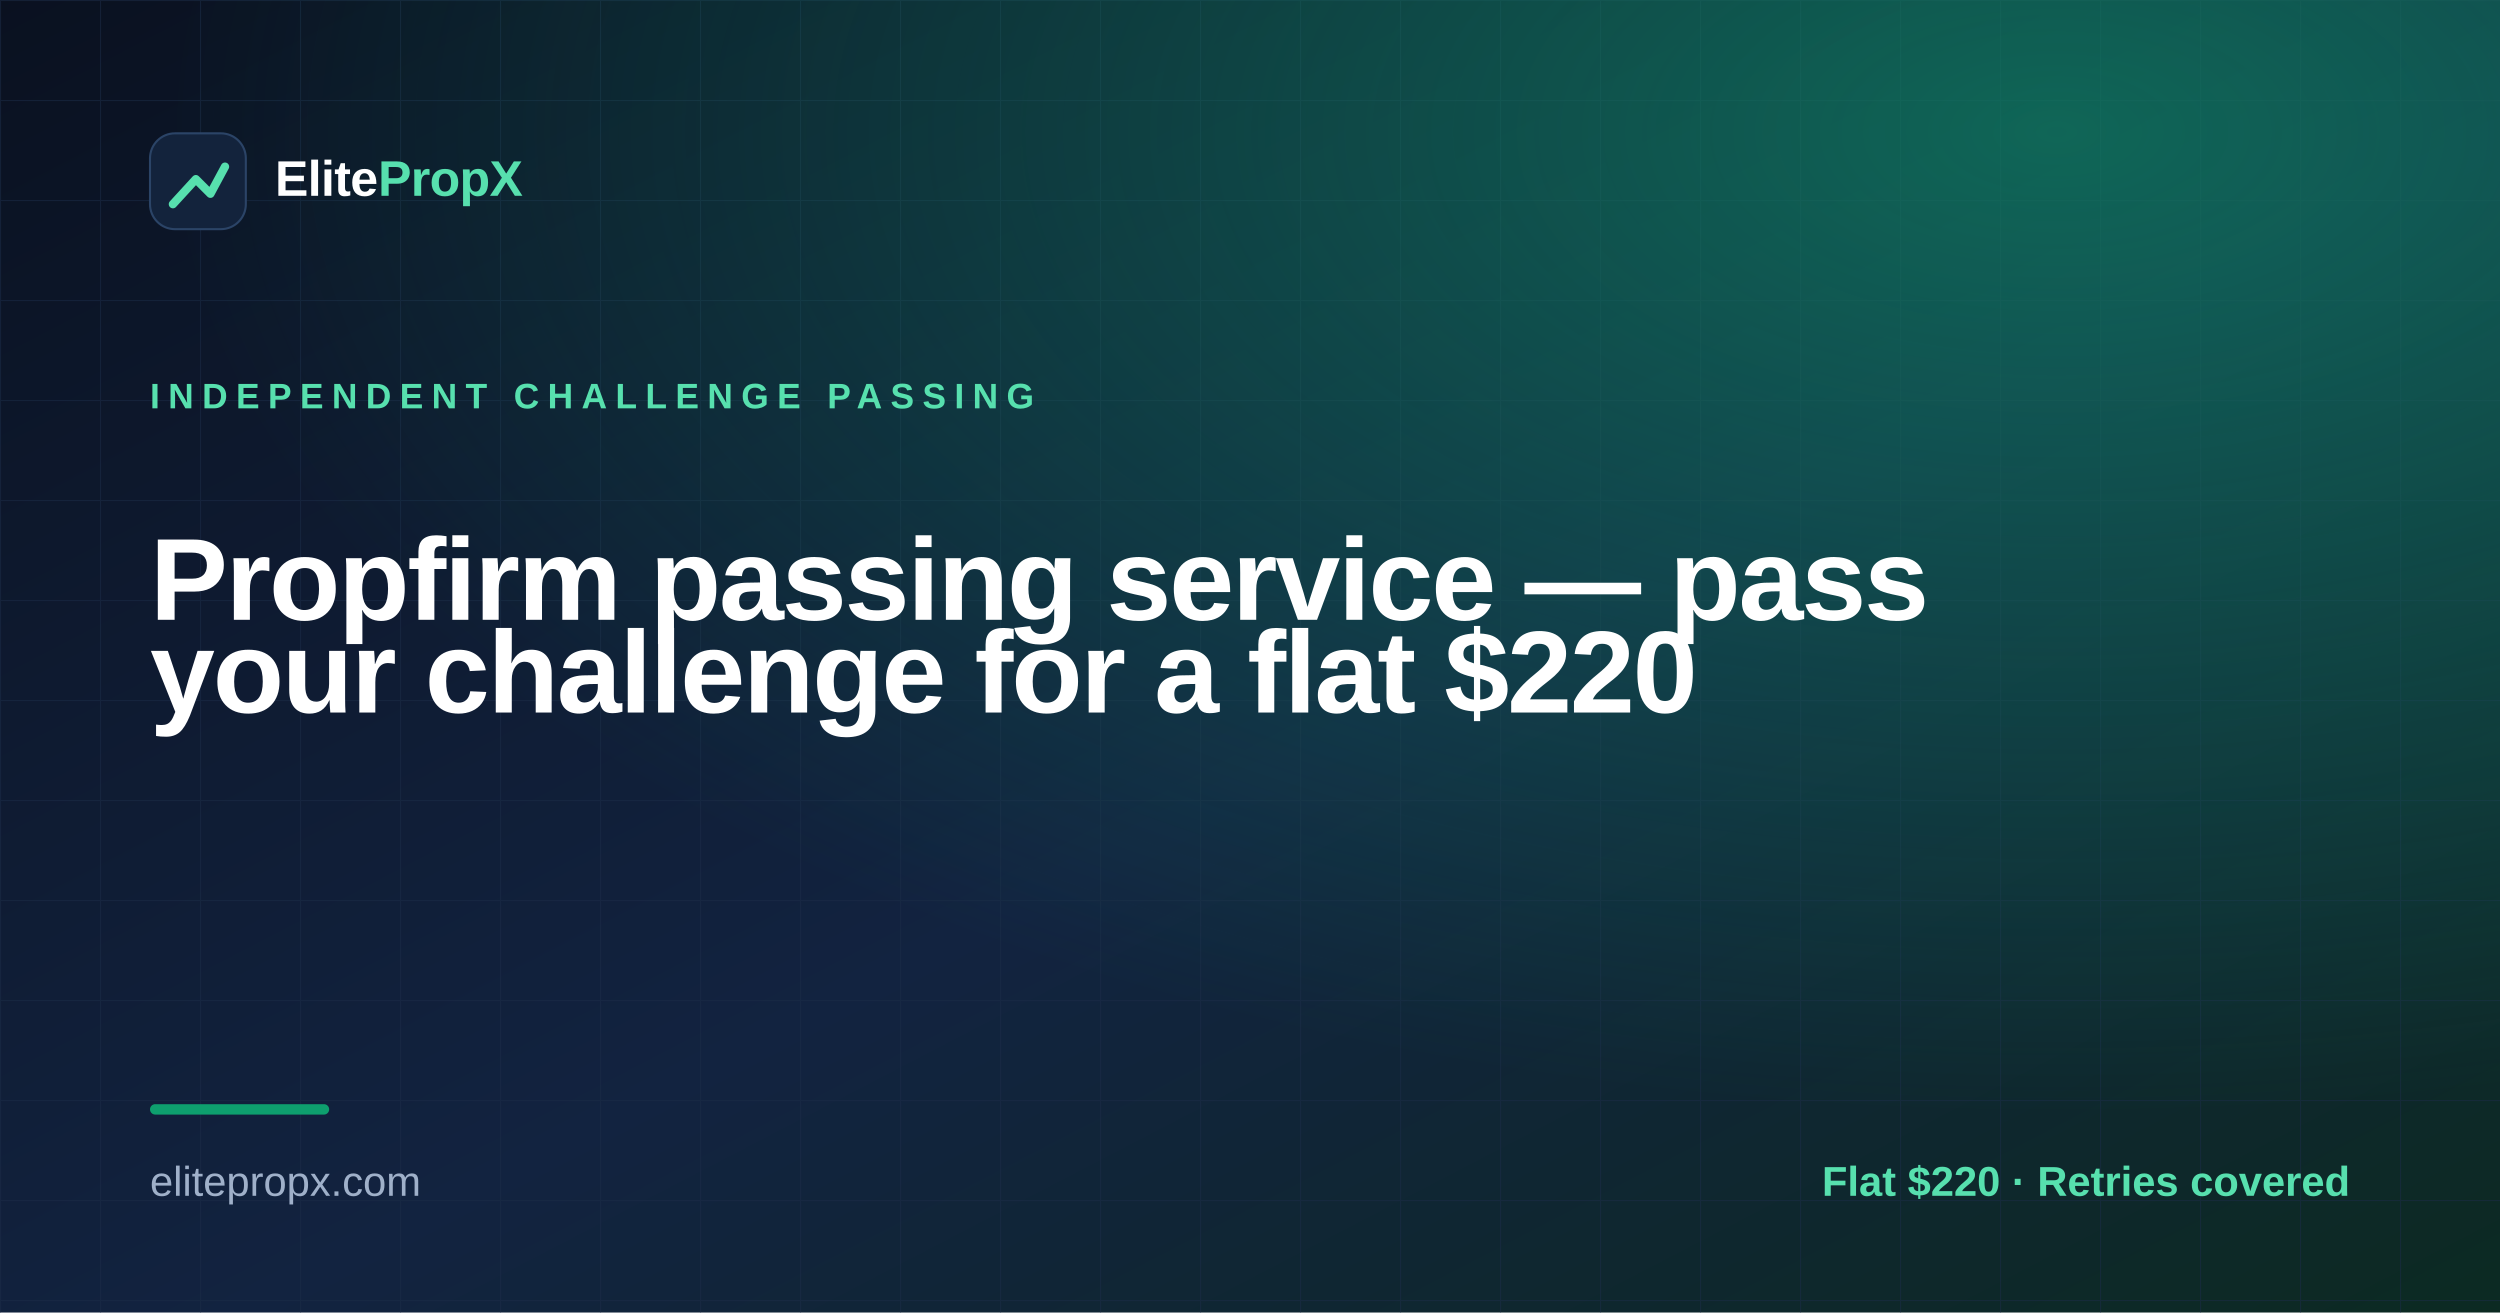
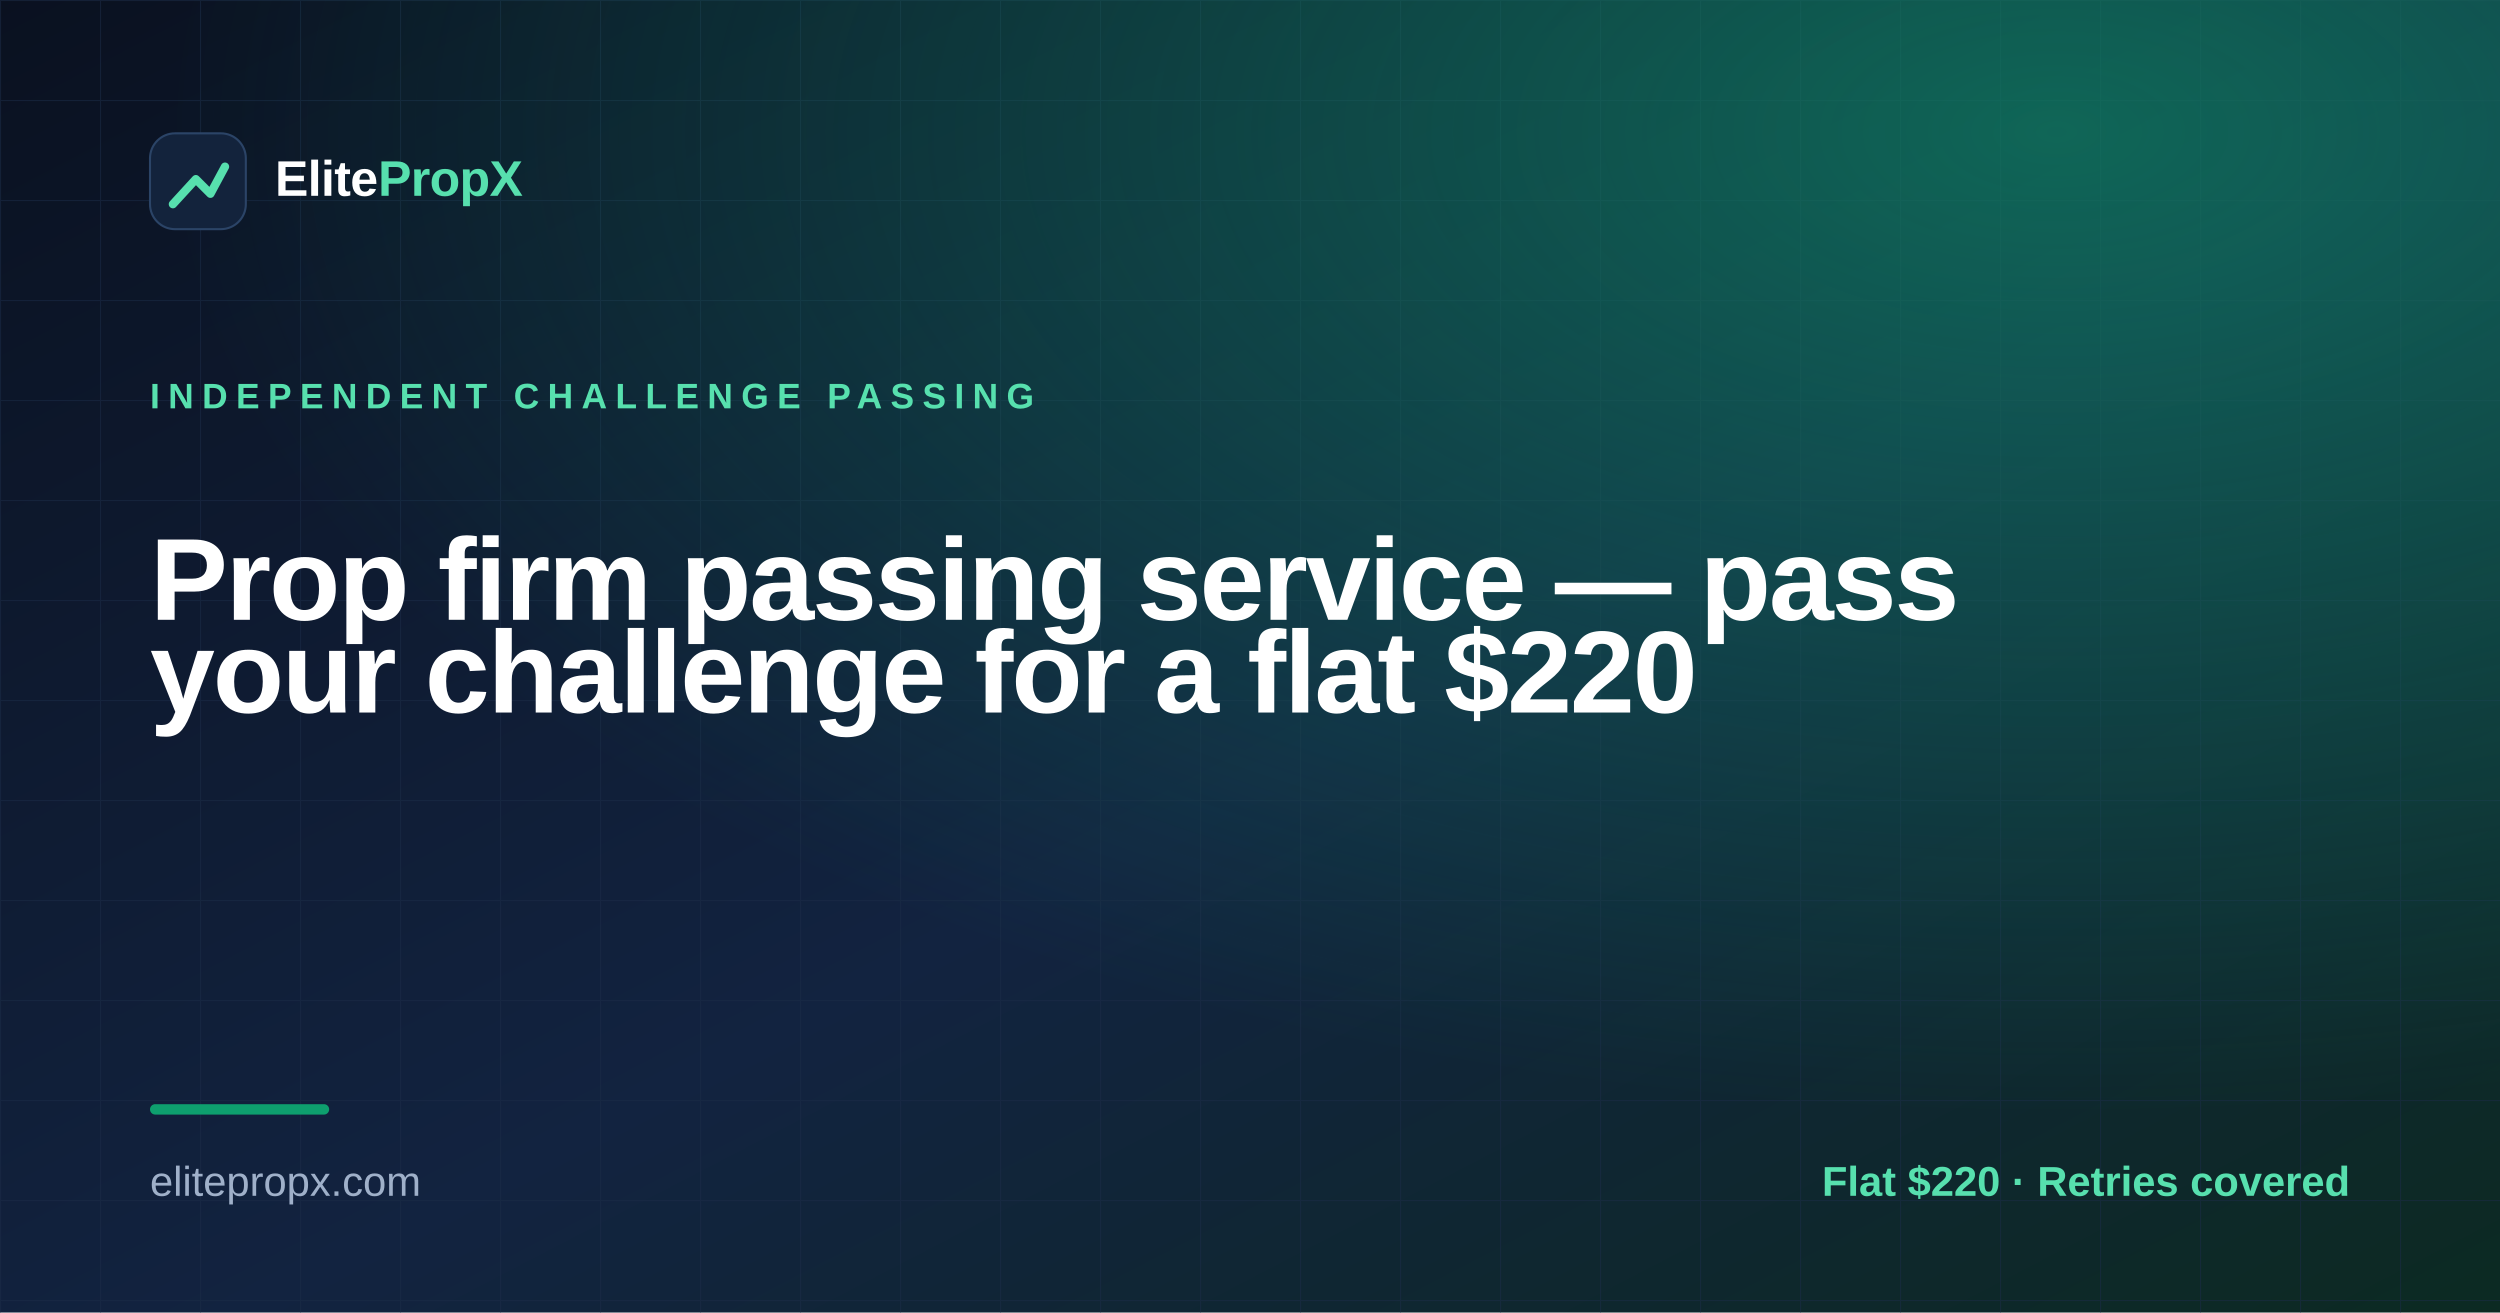
- <svg xmlns="http://www.w3.org/2000/svg" width="1200" height="630" viewBox="0 0 1200 630" role="img" aria-label="Propfirm passing service — pass your challenge for a flat $220" font-family="Arial, Helvetica, 'Segoe UI', sans-serif">
+ <svg xmlns="http://www.w3.org/2000/svg" width="1200" height="630" viewBox="0 0 1200 630" role="img" aria-label="Prop firm passing service — pass your challenge for a flat $220" font-family="Arial, Helvetica, 'Segoe UI', sans-serif">
  <defs>
    <linearGradient id="bg" x1="0" y1="0" x2="1" y2="1">
      <stop offset="0" stop-color="#0a1120" />
      <stop offset="0.55" stop-color="#122340" />
      <stop offset="1" stop-color="#0c2a22" />
    </linearGradient>
    <radialGradient id="glow" cx="0.82" cy="0.1" r="0.75">
      <stop offset="0" stop-color="#0e9f6e" stop-opacity="0.55" />
      <stop offset="1" stop-color="#0e9f6e" stop-opacity="0" />
    </radialGradient>
    <pattern id="ogg" width="48" height="48" patternUnits="userSpaceOnUse">
      <path d="M 48 0 L 0 0 0 48" fill="none" stroke="#1b2c47" stroke-width="1" />
    </pattern>
  </defs>
  <rect width="1200" height="630" fill="url(#bg)" />
  <rect width="1200" height="630" fill="url(#ogg)" opacity="0.55" />
  <rect width="1200" height="630" fill="url(#glow)" />
  <g transform="translate(72,64)">
    <rect width="46" height="46" rx="12" fill="#13233c" stroke="#2b4467" />
    <path d="M11 34 L22 22 L29 29 L36 16" fill="none" stroke="#57e0ae" stroke-width="4" stroke-linecap="round" stroke-linejoin="round" />
  </g>
  <text x="132" y="94" font-family="Arial, Helvetica, 'Segoe UI', sans-serif" font-size="24" font-weight="800" fill="#ffffff" letter-spacing="-0.3">Elite<tspan fill="#57e0ae">PropX</tspan>
  </text>
  <text x="72" y="196" font-family="Arial, Helvetica, 'Segoe UI', sans-serif" font-size="17" font-weight="800" fill="#57e0ae" letter-spacing="4">INDEPENDENT CHALLENGE PASSING</text>
-   <text x="72" y="297.52" font-family="Arial, Helvetica, 'Segoe UI', sans-serif" font-size="56" font-weight="800" fill="#ffffff" letter-spacing="-1">Propfirm passing service — pass</text>
+   <text x="72" y="297.52" font-family="Arial, Helvetica, 'Segoe UI', sans-serif" font-size="56" font-weight="800" fill="#ffffff" letter-spacing="-1">Prop firm passing service — pass</text>
  <text x="72" y="342" font-family="Arial, Helvetica, 'Segoe UI', sans-serif" font-size="56" font-weight="800" fill="#ffffff" letter-spacing="-1">your challenge for a flat $220</text>
  <rect x="72" y="530" width="86" height="5" rx="2.5" fill="#0e9f6e" />
  <text x="72" y="574" font-family="Arial, Helvetica, 'Segoe UI', sans-serif" font-size="20" fill="#9fb0c9">elitepropx.com</text>
  <text x="1128" y="574" font-family="Arial, Helvetica, 'Segoe UI', sans-serif" font-size="20" font-weight="700" fill="#57e0ae" text-anchor="end">Flat $220 · Retries covered</text>
</svg>
